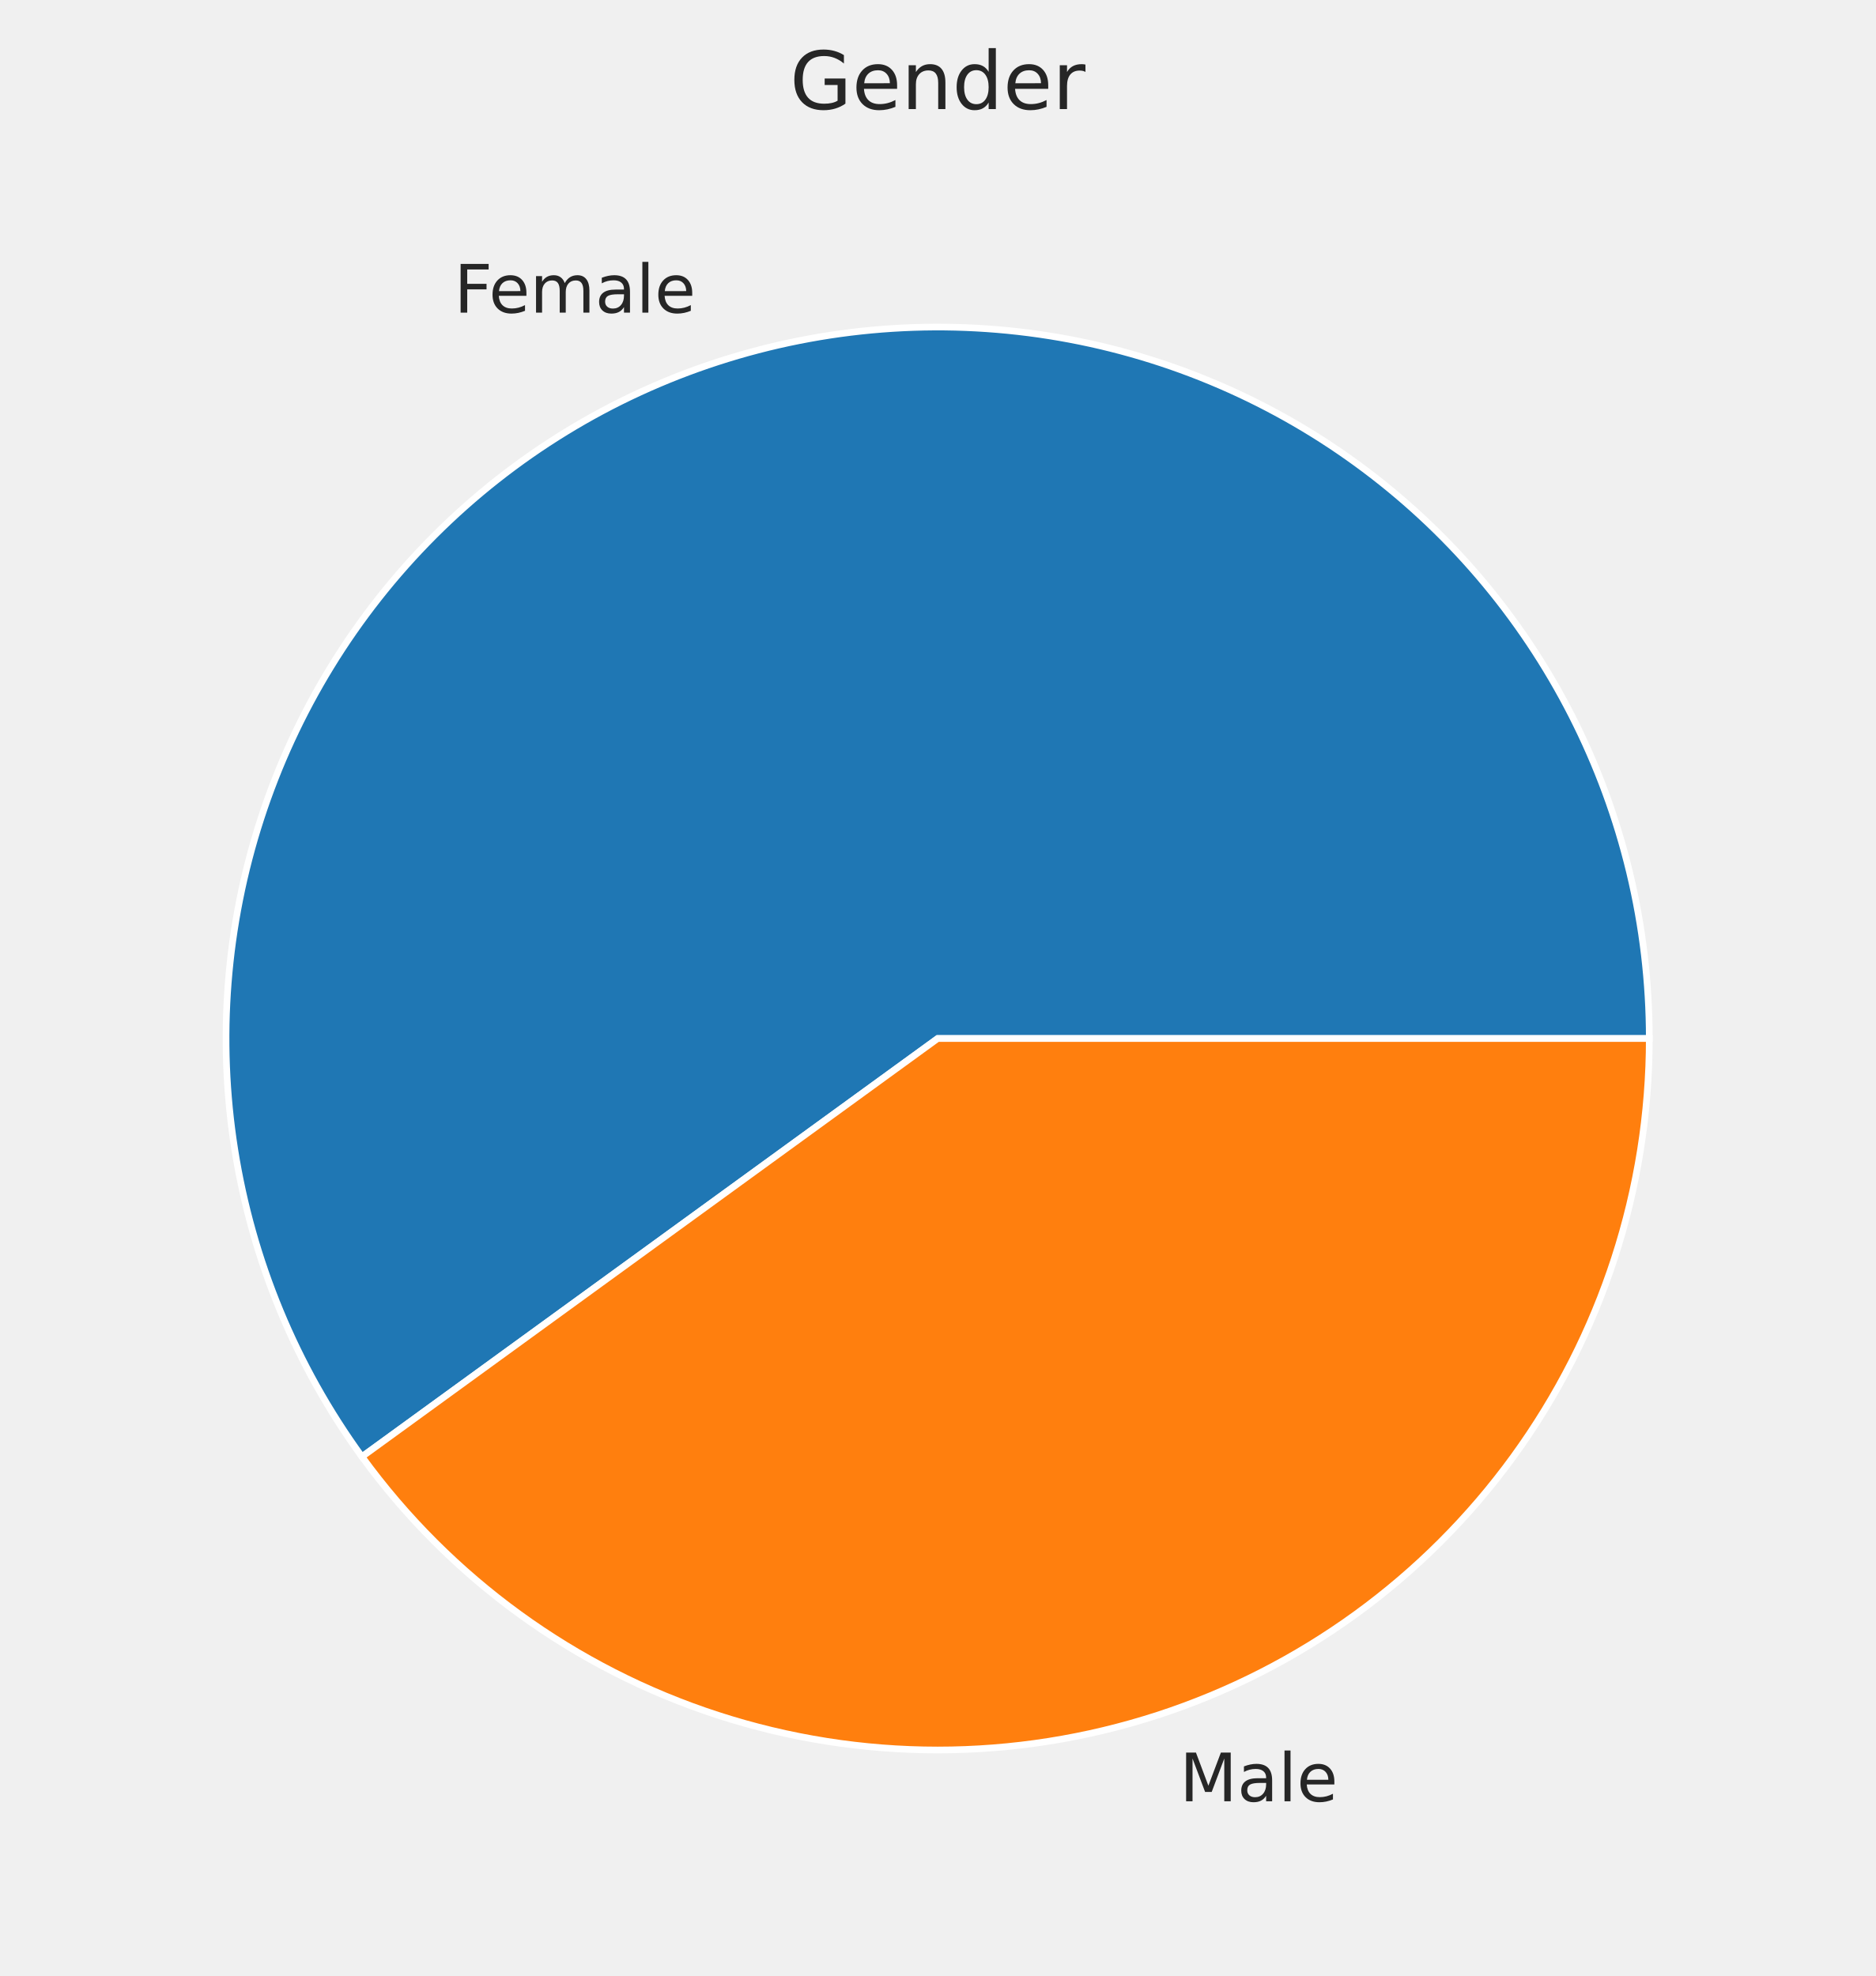
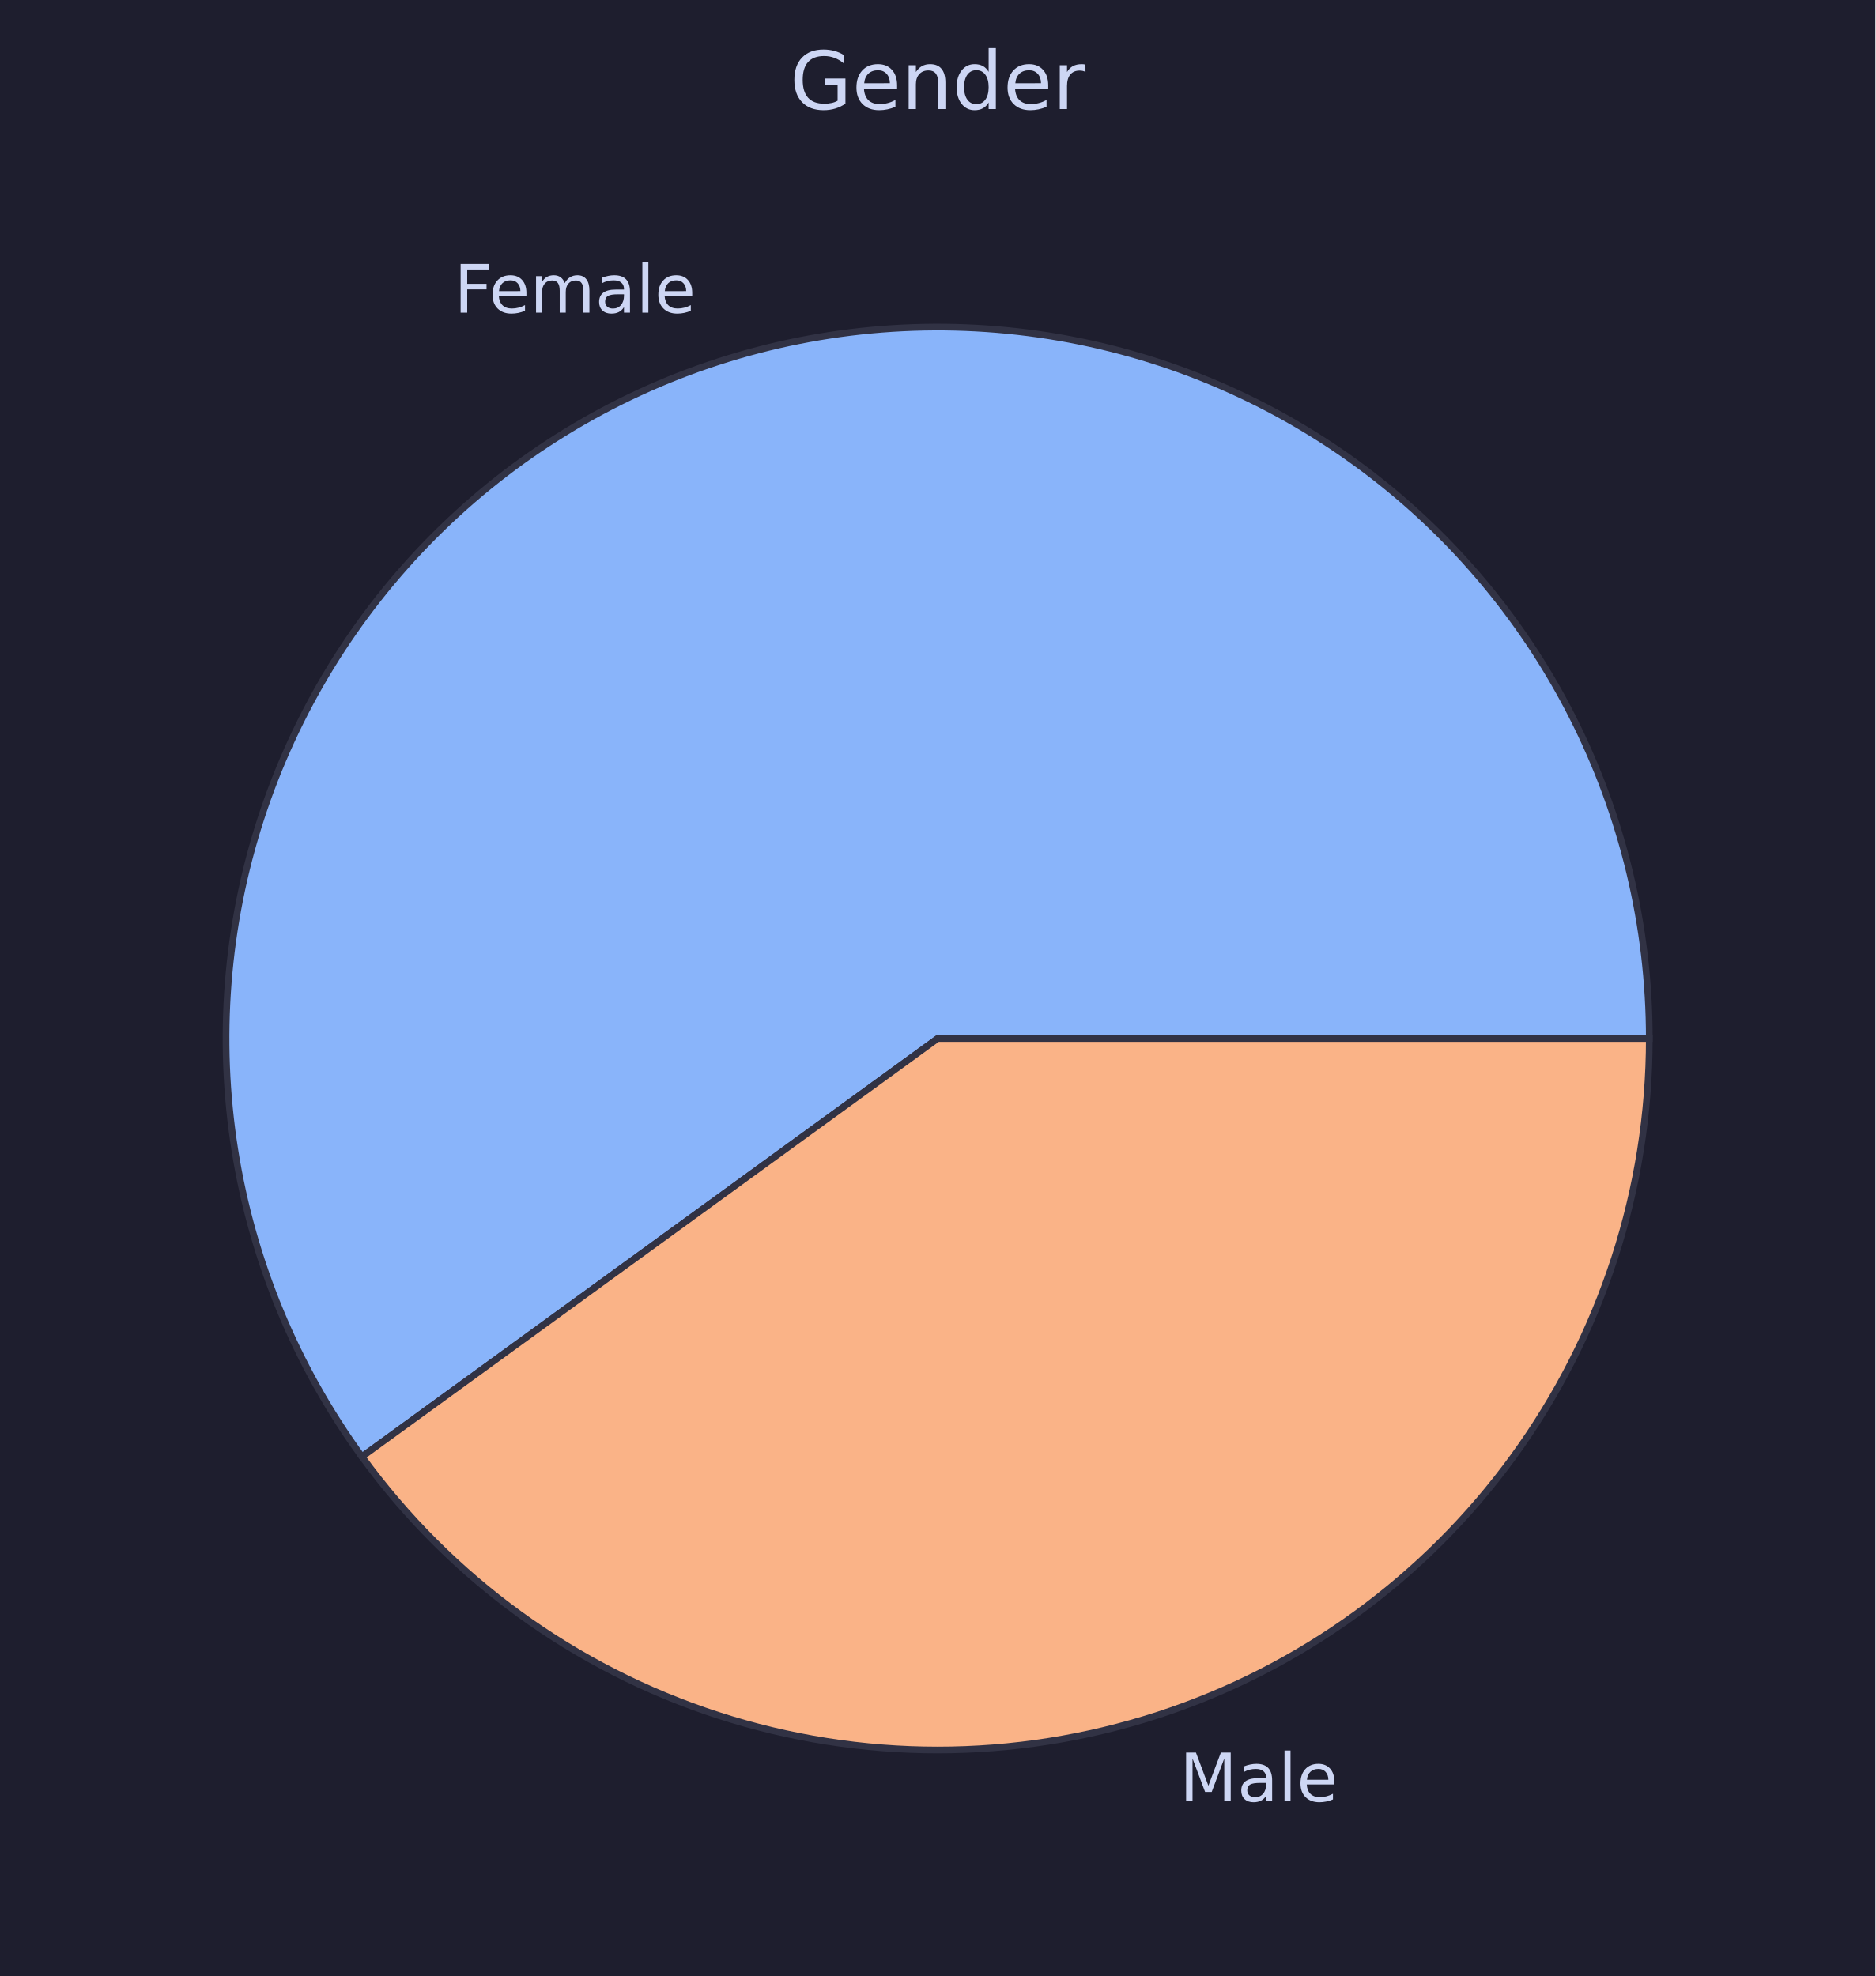
<svg xmlns="http://www.w3.org/2000/svg" xmlns:xlink="http://www.w3.org/1999/xlink" width="280.512pt" height="295.63pt" viewBox="0 0 280.512 295.63" version="1.1">
  <defs>
    <style type="text/css">*{stroke-linejoin: round; stroke-linecap: butt}</style>
  </defs>
  <g id="figure_1">
    <g id="patch_1">
-       <path d="M 0 295.63  L 280.512 295.63  L 280.512 0  L 0 0  L 0 295.63  z " style="fill: none" />
+       <path d="M 0 295.63  L 280.512 295.63  L 280.512 0  L 0 0  z " style="fill: #1e1e2e" />
    </g>
    <g id="axes_1">
      <g id="matplotlib.axis_1" />
      <g id="matplotlib.axis_2" />
      <g id="patch_2">
-         <path d="M 246.701 155.374  C 246.701 138.577 242.725 122.016 235.099 107.049  C 227.473 92.083 216.412 79.132 202.823 69.258  C 189.233 59.385 173.498 52.868 156.908 50.24  C 140.317 47.612 123.338 48.948 107.363 54.139  C 91.388 59.33 76.866 68.229 64.988 80.106  C 53.111 91.984 44.212 106.506 39.021 122.481  C 33.83 138.456 32.494 155.435 35.122 172.026  C 37.749 188.616 44.267 204.352 54.14 217.941  L 140.256 155.374  z " style="fill: #1f77b4; stroke: #ffffff; stroke-linejoin: miter" />
+         <path d="M 246.701 155.374  C 246.701 138.577 242.725 122.016 235.099 107.049  C 227.473 92.083 216.412 79.132 202.823 69.258  C 189.233 59.385 173.498 52.868 156.908 50.24  C 140.317 47.612 123.338 48.948 107.363 54.139  C 91.388 59.33 76.866 68.229 64.988 80.106  C 53.111 91.984 44.212 106.506 39.021 122.481  C 33.83 138.456 32.494 155.435 35.122 172.026  C 37.749 188.616 44.267 204.352 54.14 217.941  L 140.256 155.374  z " style="fill: #89b4fa; stroke: #313244; stroke-linejoin: miter" />
      </g>
      <g id="patch_3">
-         <path d="M 54.14 217.941  C 67.351 236.124 85.987 249.664 107.363 256.609  C 128.738 263.554 151.774 263.554 173.149 256.609  C 194.525 249.664 213.161 236.124 226.372 217.941  C 239.582 199.758 246.701 177.85 246.701 155.374  L 140.256 155.374  z " style="fill: #ff7f0e; stroke: #ffffff; stroke-linejoin: miter" />
+         <path d="M 54.14 217.941  C 67.351 236.124 85.987 249.664 107.363 256.609  C 128.738 263.554 151.774 263.554 173.149 256.609  C 194.525 249.664 213.161 236.124 226.372 217.941  C 239.582 199.758 246.701 177.85 246.701 155.374  L 140.256 155.374  z " style="fill: #fab387; stroke: #313244; stroke-linejoin: miter" />
      </g>
      <g id="text_1">
-         <g style="fill: #262626" transform="translate(67.91873 46.77498) scale(0.1 -0.1)">
+         <g style="fill: #cdd6f4" transform="translate(67.91873 46.77498) scale(0.1 -0.1)">
          <defs>
            <path id="DejaVuSans-46" d="M 628 4666  L 3309 4666  L 3309 4134  L 1259 4134  L 1259 2759  L 3109 2759  L 3109 2228  L 1259 2228  L 1259 0  L 628 0  L 628 4666  z " transform="scale(0.015625)" />
            <path id="DejaVuSans-65" d="M 3597 1894  L 3597 1613  L 953 1613  Q 991 1019 1311 708  Q 1631 397 2203 397  Q 2534 397 2845 478  Q 3156 559 3463 722  L 3463 178  Q 3153 47 2828 -22  Q 2503 -91 2169 -91  Q 1331 -91 842 396  Q 353 884 353 1716  Q 353 2575 817 3079  Q 1281 3584 2069 3584  Q 2775 3584 3186 3129  Q 3597 2675 3597 1894  z M 3022 2063  Q 3016 2534 2758 2815  Q 2500 3097 2075 3097  Q 1594 3097 1305 2825  Q 1016 2553 972 2059  L 3022 2063  z " transform="scale(0.015625)" />
            <path id="DejaVuSans-6d" d="M 3328 2828  Q 3544 3216 3844 3400  Q 4144 3584 4550 3584  Q 5097 3584 5394 3201  Q 5691 2819 5691 2113  L 5691 0  L 5113 0  L 5113 2094  Q 5113 2597 4934 2840  Q 4756 3084 4391 3084  Q 3944 3084 3684 2787  Q 3425 2491 3425 1978  L 3425 0  L 2847 0  L 2847 2094  Q 2847 2600 2669 2842  Q 2491 3084 2119 3084  Q 1678 3084 1418 2786  Q 1159 2488 1159 1978  L 1159 0  L 581 0  L 581 3500  L 1159 3500  L 1159 2956  Q 1356 3278 1631 3431  Q 1906 3584 2284 3584  Q 2666 3584 2933 3390  Q 3200 3197 3328 2828  z " transform="scale(0.015625)" />
            <path id="DejaVuSans-61" d="M 2194 1759  Q 1497 1759 1228 1600  Q 959 1441 959 1056  Q 959 750 1161 570  Q 1363 391 1709 391  Q 2188 391 2477 730  Q 2766 1069 2766 1631  L 2766 1759  L 2194 1759  z M 3341 1997  L 3341 0  L 2766 0  L 2766 531  Q 2569 213 2275 61  Q 1981 -91 1556 -91  Q 1019 -91 701 211  Q 384 513 384 1019  Q 384 1609 779 1909  Q 1175 2209 1959 2209  L 2766 2209  L 2766 2266  Q 2766 2663 2505 2880  Q 2244 3097 1772 3097  Q 1472 3097 1187 3025  Q 903 2953 641 2809  L 641 3341  Q 956 3463 1253 3523  Q 1550 3584 1831 3584  Q 2591 3584 2966 3190  Q 3341 2797 3341 1997  z " transform="scale(0.015625)" />
            <path id="DejaVuSans-6c" d="M 603 4863  L 1178 4863  L 1178 0  L 603 0  L 603 4863  z " transform="scale(0.015625)" />
          </defs>
          <use xlink:href="#DejaVuSans-46" />
          <use xlink:href="#DejaVuSans-65" x="52.02" />
          <use xlink:href="#DejaVuSans-6d" x="113.543" />
          <use xlink:href="#DejaVuSans-61" x="210.955" />
          <use xlink:href="#DejaVuSans-6c" x="272.234" />
          <use xlink:href="#DejaVuSans-65" x="300.018" />
        </g>
      </g>
      <g id="text_2">
-         <g style="fill: #262626" transform="translate(176.4386 269.492) scale(0.1 -0.1)">
+         <g style="fill: #cdd6f4" transform="translate(176.4386 269.492) scale(0.1 -0.1)">
          <defs>
            <path id="DejaVuSans-4d" d="M 628 4666  L 1569 4666  L 2759 1491  L 3956 4666  L 4897 4666  L 4897 0  L 4281 0  L 4281 4097  L 3078 897  L 2444 897  L 1241 4097  L 1241 0  L 628 0  L 628 4666  z " transform="scale(0.015625)" />
          </defs>
          <use xlink:href="#DejaVuSans-4d" />
          <use xlink:href="#DejaVuSans-61" x="86.279" />
          <use xlink:href="#DejaVuSans-6c" x="147.559" />
          <use xlink:href="#DejaVuSans-65" x="175.342" />
        </g>
      </g>
      <g id="text_3">
-         <g style="fill: #262626" transform="translate(118.1451 16.31812) scale(0.12 -0.12)">
+         <g style="fill: #cdd6f4" transform="translate(118.1451 16.31812) scale(0.12 -0.12)">
          <defs>
            <path id="DejaVuSans-47" d="M 3809 666  L 3809 1919  L 2778 1919  L 2778 2438  L 4434 2438  L 4434 434  Q 4069 175 3628 42  Q 3188 -91 2688 -91  Q 1594 -91 976 548  Q 359 1188 359 2328  Q 359 3472 976 4111  Q 1594 4750 2688 4750  Q 3144 4750 3555 4637  Q 3966 4525 4313 4306  L 4313 3634  Q 3963 3931 3569 4081  Q 3175 4231 2741 4231  Q 1884 4231 1454 3753  Q 1025 3275 1025 2328  Q 1025 1384 1454 906  Q 1884 428 2741 428  Q 3075 428 3337 486  Q 3600 544 3809 666  z " transform="scale(0.015625)" />
            <path id="DejaVuSans-6e" d="M 3513 2113  L 3513 0  L 2938 0  L 2938 2094  Q 2938 2591 2744 2837  Q 2550 3084 2163 3084  Q 1697 3084 1428 2787  Q 1159 2491 1159 1978  L 1159 0  L 581 0  L 581 3500  L 1159 3500  L 1159 2956  Q 1366 3272 1645 3428  Q 1925 3584 2291 3584  Q 2894 3584 3203 3211  Q 3513 2838 3513 2113  z " transform="scale(0.015625)" />
            <path id="DejaVuSans-64" d="M 2906 2969  L 2906 4863  L 3481 4863  L 3481 0  L 2906 0  L 2906 525  Q 2725 213 2448 61  Q 2172 -91 1784 -91  Q 1150 -91 751 415  Q 353 922 353 1747  Q 353 2572 751 3078  Q 1150 3584 1784 3584  Q 2172 3584 2448 3432  Q 2725 3281 2906 2969  z M 947 1747  Q 947 1113 1208 752  Q 1469 391 1925 391  Q 2381 391 2643 752  Q 2906 1113 2906 1747  Q 2906 2381 2643 2742  Q 2381 3103 1925 3103  Q 1469 3103 1208 2742  Q 947 2381 947 1747  z " transform="scale(0.015625)" />
            <path id="DejaVuSans-72" d="M 2631 2963  Q 2534 3019 2420 3045  Q 2306 3072 2169 3072  Q 1681 3072 1420 2755  Q 1159 2438 1159 1844  L 1159 0  L 581 0  L 581 3500  L 1159 3500  L 1159 2956  Q 1341 3275 1631 3429  Q 1922 3584 2338 3584  Q 2397 3584 2469 3576  Q 2541 3569 2628 3553  L 2631 2963  z " transform="scale(0.015625)" />
          </defs>
          <use xlink:href="#DejaVuSans-47" />
          <use xlink:href="#DejaVuSans-65" x="77.49" />
          <use xlink:href="#DejaVuSans-6e" x="139.014" />
          <use xlink:href="#DejaVuSans-64" x="202.393" />
          <use xlink:href="#DejaVuSans-65" x="265.869" />
          <use xlink:href="#DejaVuSans-72" x="327.393" />
        </g>
      </g>
    </g>
  </g>
</svg>
